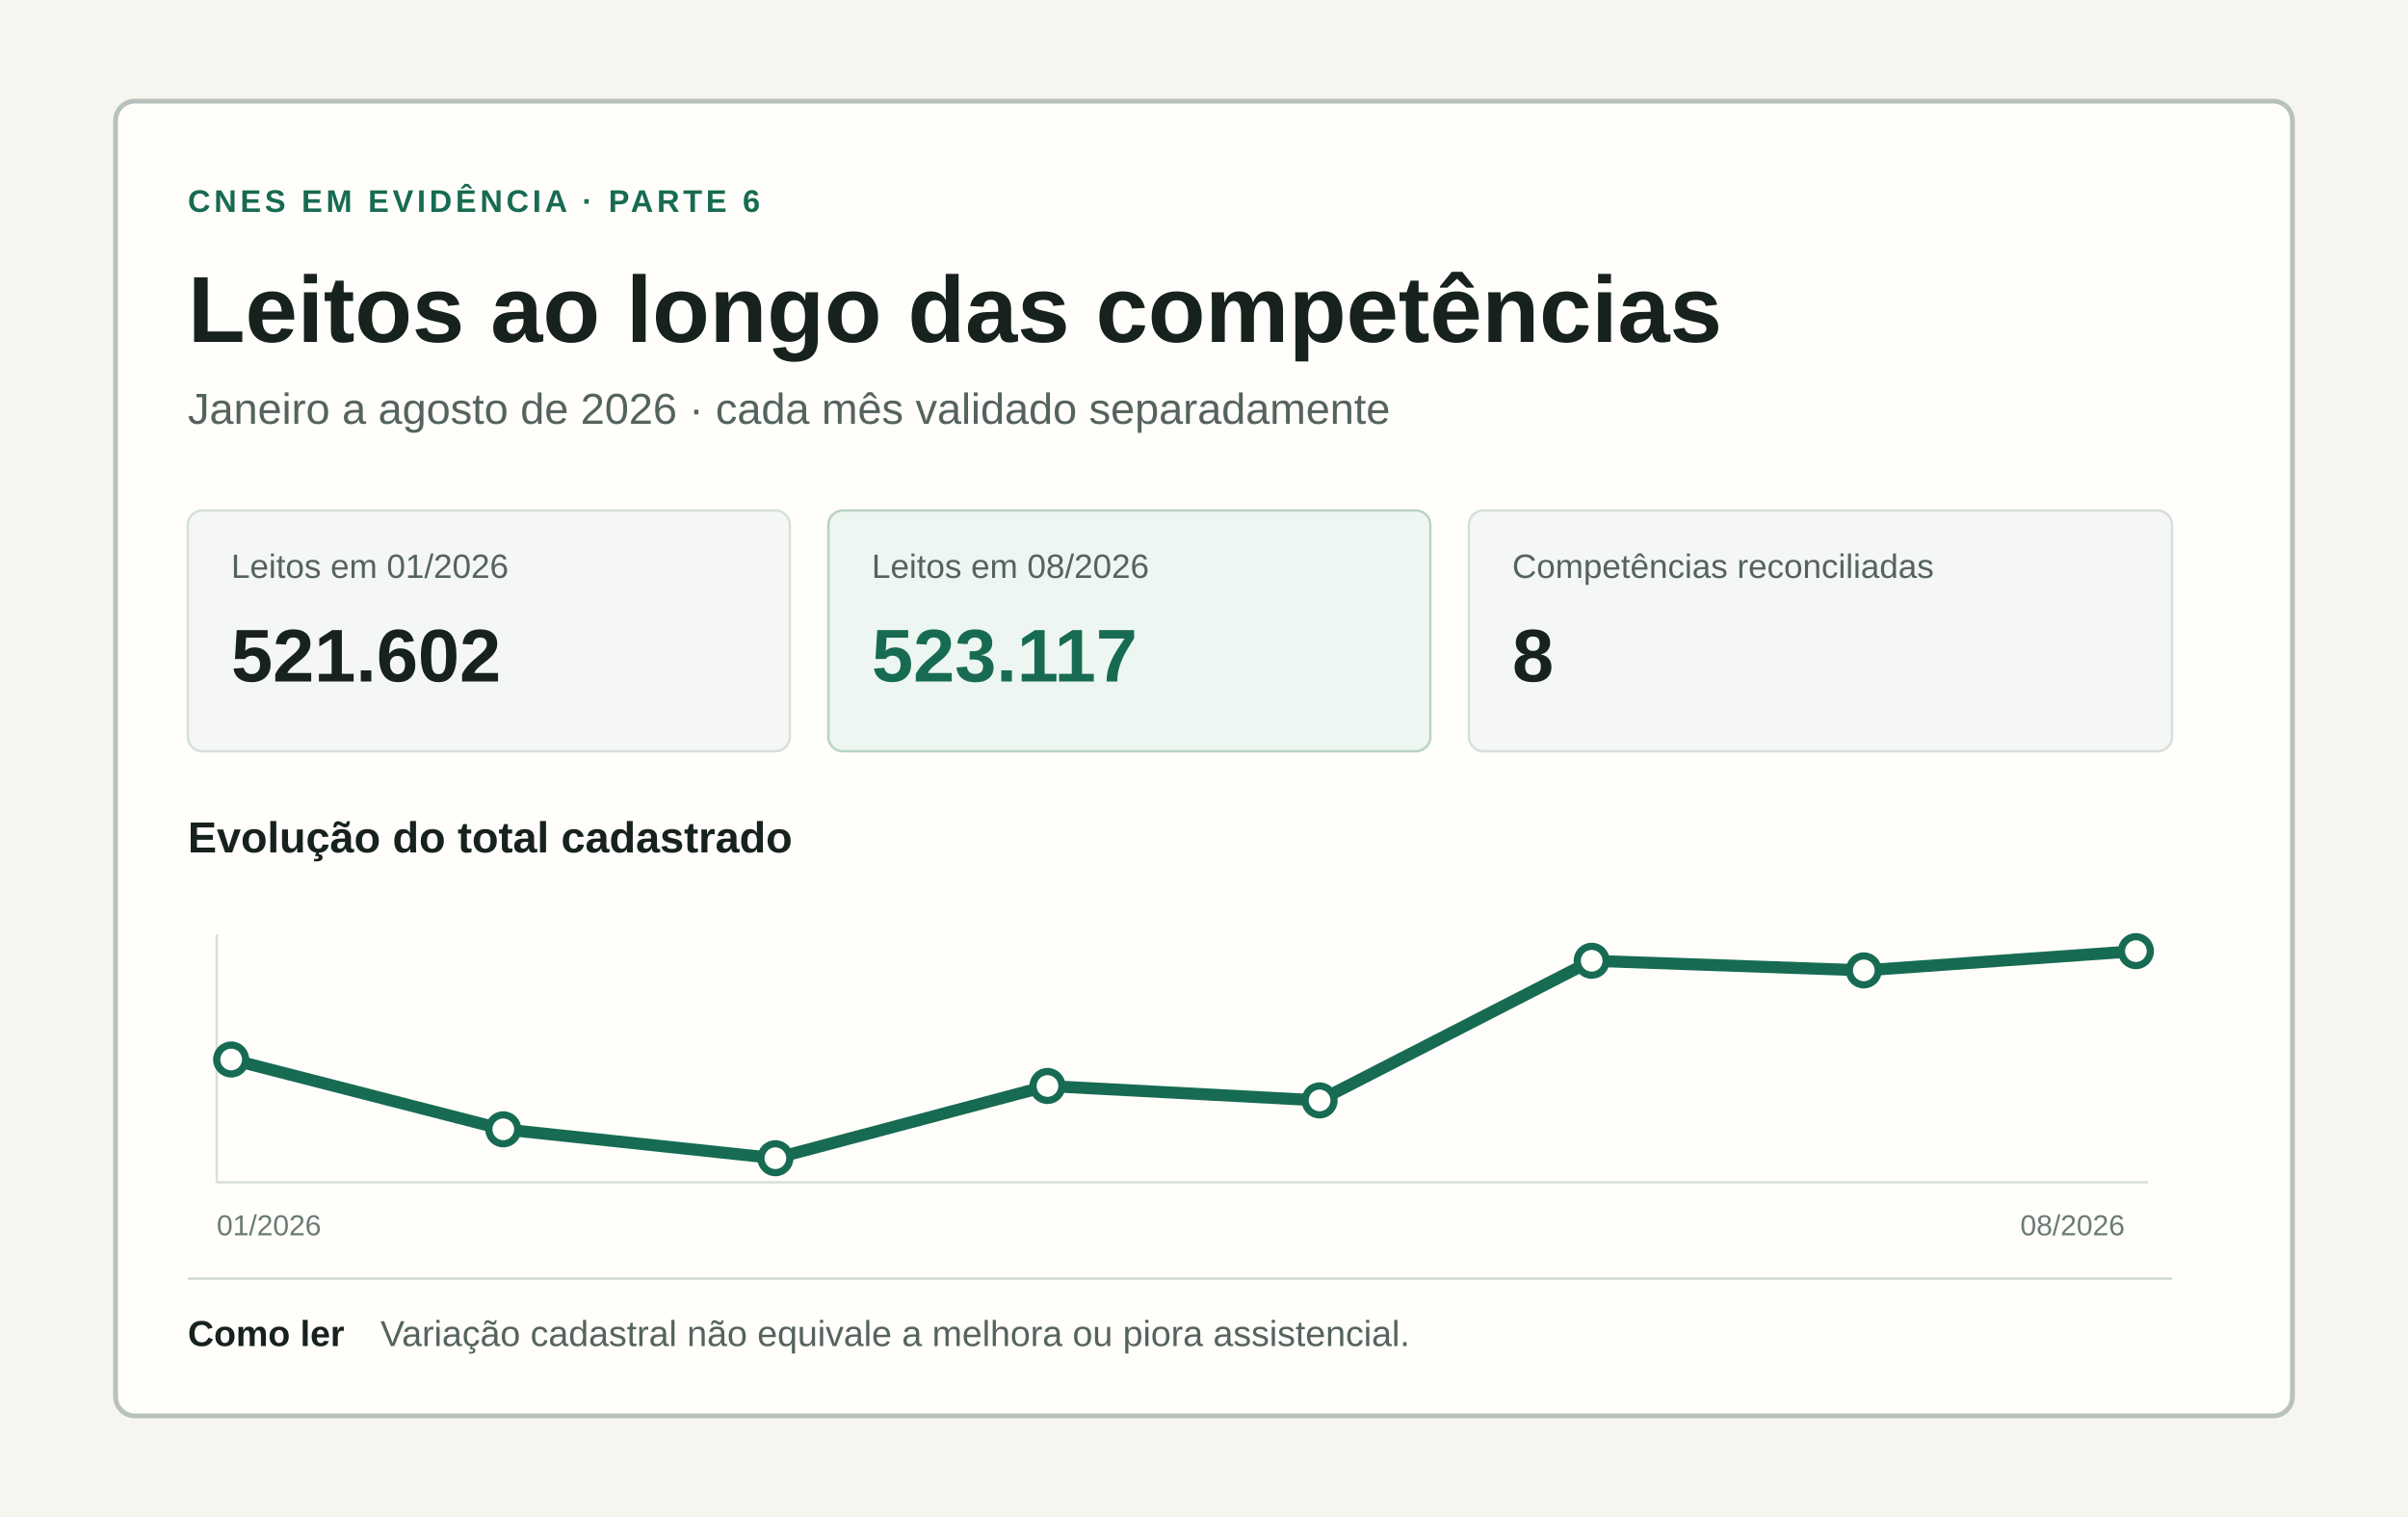
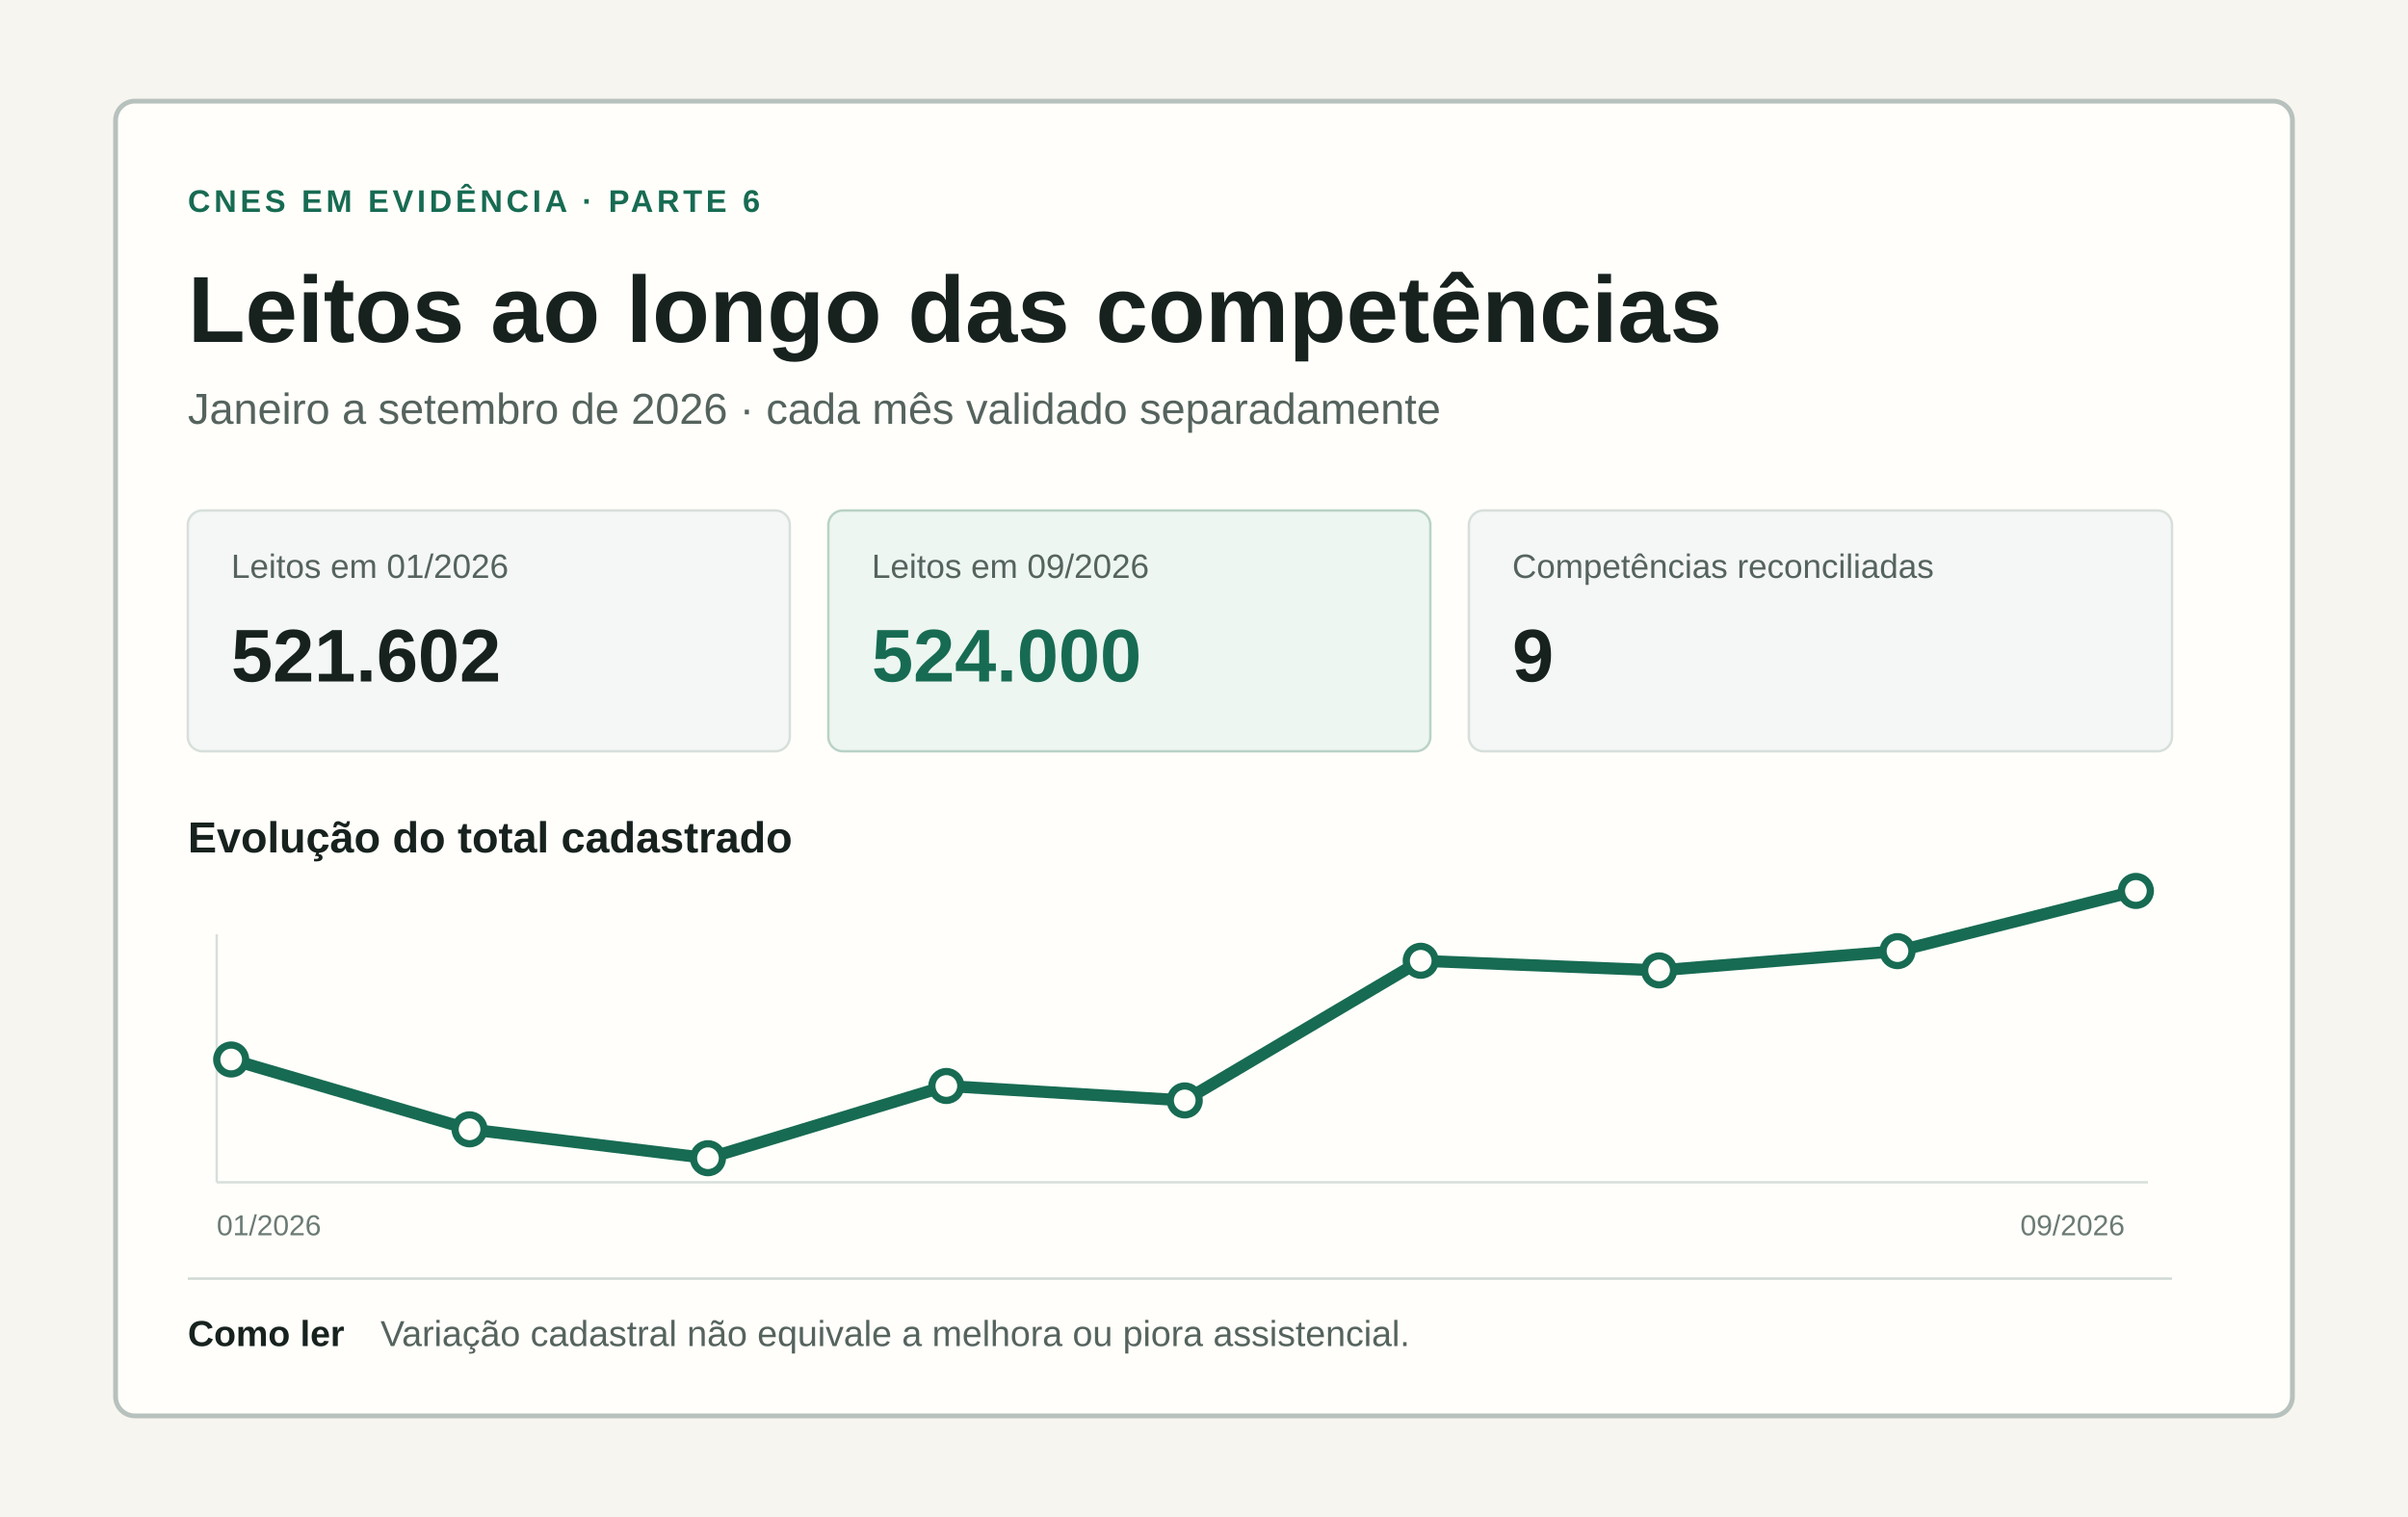
<svg xmlns="http://www.w3.org/2000/svg" viewBox="0 0 1000 630" role="img" aria-labelledby="title desc">
  <rect width="1000" height="630" fill="#f7f5ef" />
  <rect x="48" y="42" width="904" height="546" rx="8" fill="#fffefa" stroke="#b7c1bd" stroke-width="2" />
  <g font-family="Arial, sans-serif">
    <text x="78" y="88" fill="#176b52" font-size="13" font-weight="700" letter-spacing="1.5">CNES EM EVIDÊNCIA · PARTE 6</text>
    <text x="78" y="142" fill="#17221f" font-size="39" font-weight="700">Leitos ao longo das competências</text>
-     <text x="78" y="176" fill="#55635e" font-size="18">Janeiro a agosto de 2026 · cada mês validado separadamente</text>
+     <text x="78" y="176" fill="#55635e" font-size="18">Janeiro a setembro de 2026 · cada mês validado separadamente</text>
    <g>
      <rect x="78" y="212" width="250" height="100" rx="6" fill="#f4f7f5" stroke="#d7dfdb" />
      <text x="96" y="240" fill="#55635e" font-size="14">Leitos em 01/2026</text>
      <text x="96" y="283" fill="#17221f" font-size="31" font-weight="700">521.602</text>
    </g>
    <g>
      <rect x="344" y="212" width="250" height="100" rx="6" fill="#edf6f1" stroke="#b9d2c6" />
-       <text x="362" y="240" fill="#55635e" font-size="14">Leitos em 08/2026</text>
-       <text x="362" y="283" fill="#176b52" font-size="31" font-weight="700">523.117</text>
+       <text x="362" y="240" fill="#55635e" font-size="14">Leitos em 09/2026</text>
+       <text x="362" y="283" fill="#176b52" font-size="31" font-weight="700">524.000</text>
    </g>
    <g>
      <rect x="610" y="212" width="292" height="100" rx="6" fill="#f4f7f5" stroke="#d7dfdb" />
      <text x="628" y="240" fill="#55635e" font-size="14">Competências reconciliadas</text>
-       <text x="628" y="283" fill="#17221f" font-size="31" font-weight="700">8</text>
+       <text x="628" y="283" fill="#17221f" font-size="31" font-weight="700">9</text>
    </g>
    <text x="78" y="354" fill="#17221f" font-size="18" font-weight="700">Evolução do total cadastrado</text>
    <line x1="90" y1="491" x2="892" y2="491" stroke="#d7dfdb" />
    <line x1="90" y1="388" x2="90" y2="491" stroke="#d7dfdb" />
-     <polyline points="96,440 209,469 322,481 435,451 548,457 661,399 774,403 887,395" fill="none" stroke="#176b52" stroke-width="5" stroke-linecap="round" stroke-linejoin="round" />
+     <polyline points="96,440 195,469 294,481 393,451 492,457 590,399 689,403 788,395 887,370" fill="none" stroke="#176b52" stroke-width="5" stroke-linecap="round" stroke-linejoin="round" />
    <g fill="#fffefa" stroke="#176b52" stroke-width="3">
      <circle cx="96" cy="440" r="6" />
-       <circle cx="209" cy="469" r="6" />
-       <circle cx="322" cy="481" r="6" />
-       <circle cx="435" cy="451" r="6" />
-       <circle cx="548" cy="457" r="6" />
-       <circle cx="661" cy="399" r="6" />
-       <circle cx="774" cy="403" r="6" />
-       <circle cx="887" cy="395" r="6" />
+       <circle cx="195" cy="469" r="6" />
+       <circle cx="294" cy="481" r="6" />
+       <circle cx="393" cy="451" r="6" />
+       <circle cx="492" cy="457" r="6" />
+       <circle cx="590" cy="399" r="6" />
+       <circle cx="689" cy="403" r="6" />
+       <circle cx="788" cy="395" r="6" />
+       <circle cx="887" cy="370" r="6" />
    </g>
    <text x="90" y="513" fill="#6b7a75" font-size="12">01/2026</text>
-     <text x="839" y="513" fill="#6b7a75" font-size="12">08/2026</text>
+     <text x="839" y="513" fill="#6b7a75" font-size="12">09/2026</text>
    <line x1="78" y1="531" x2="902" y2="531" stroke="#d1d8d4" />
    <text x="78" y="559" fill="#17221f" font-size="15" font-weight="700">Como ler</text>
    <text x="158" y="559" fill="#55635e" font-size="15">Variação cadastral não equivale a melhora ou piora assistencial.</text>
  </g>
</svg>
